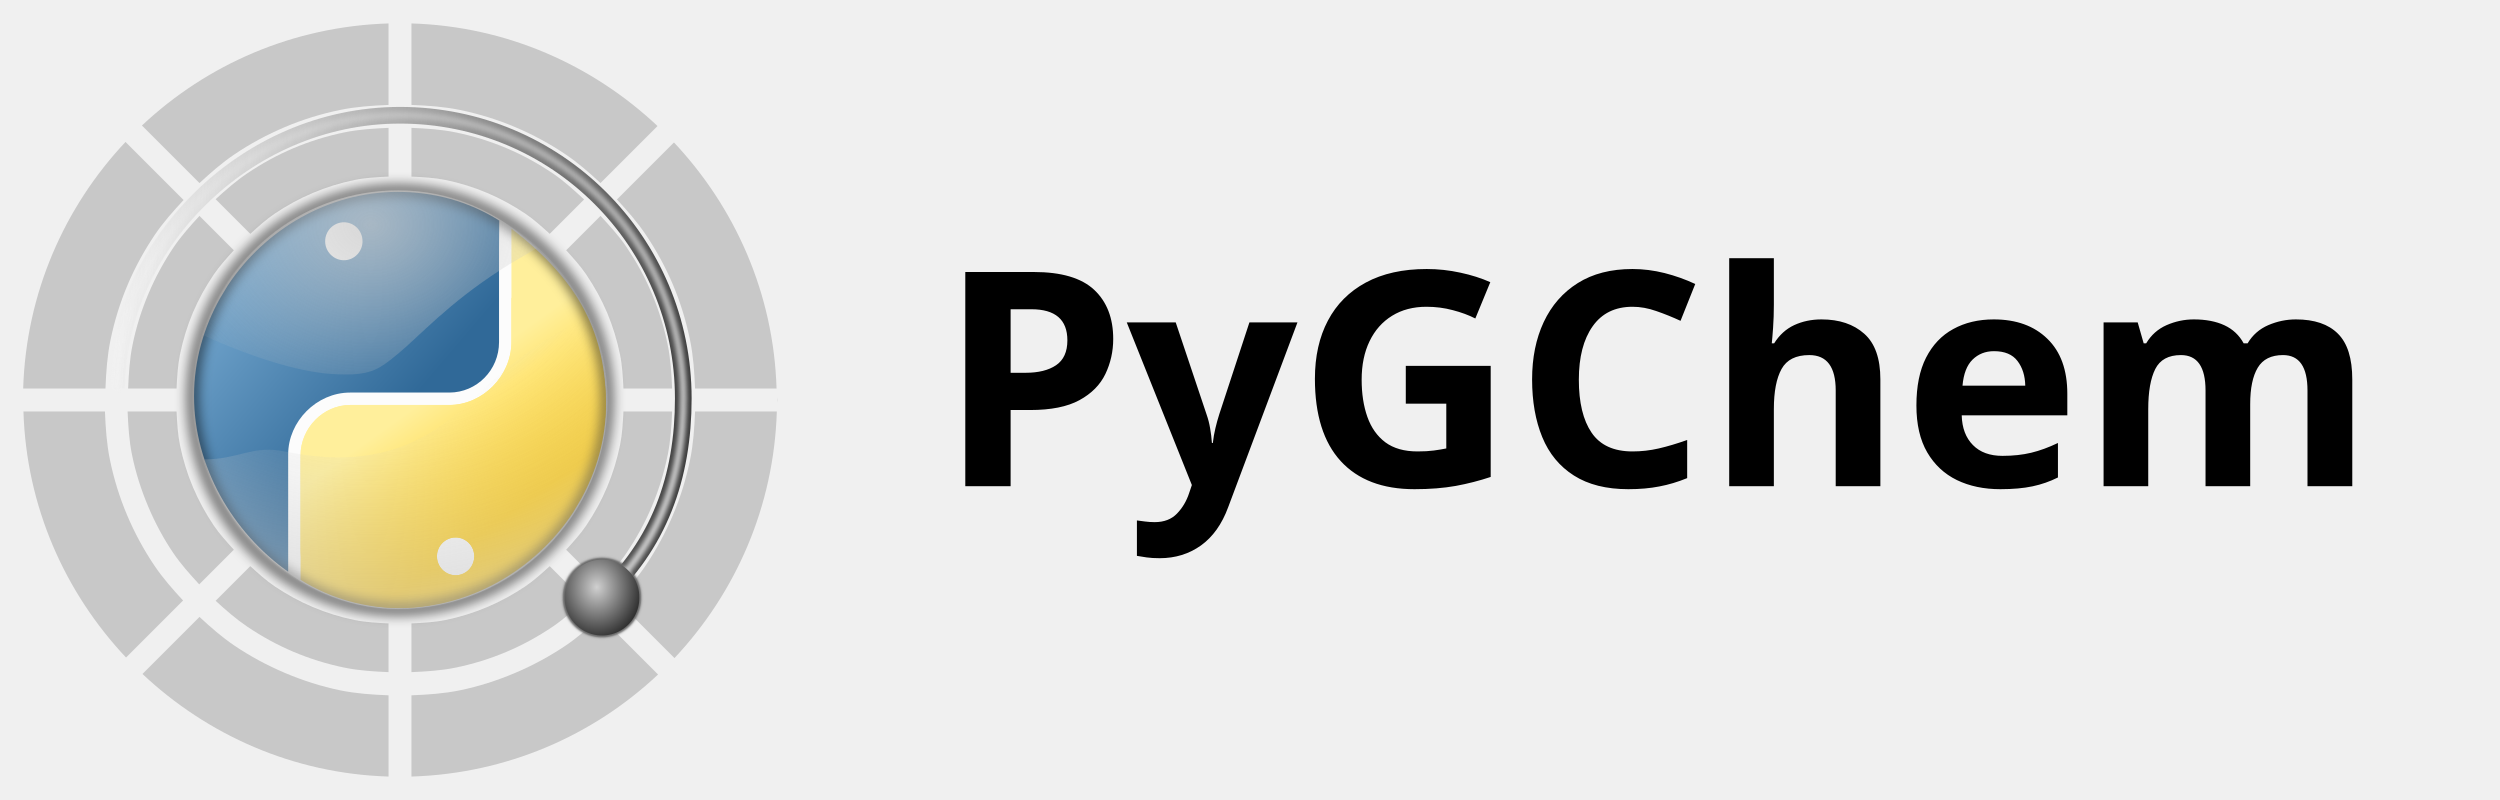
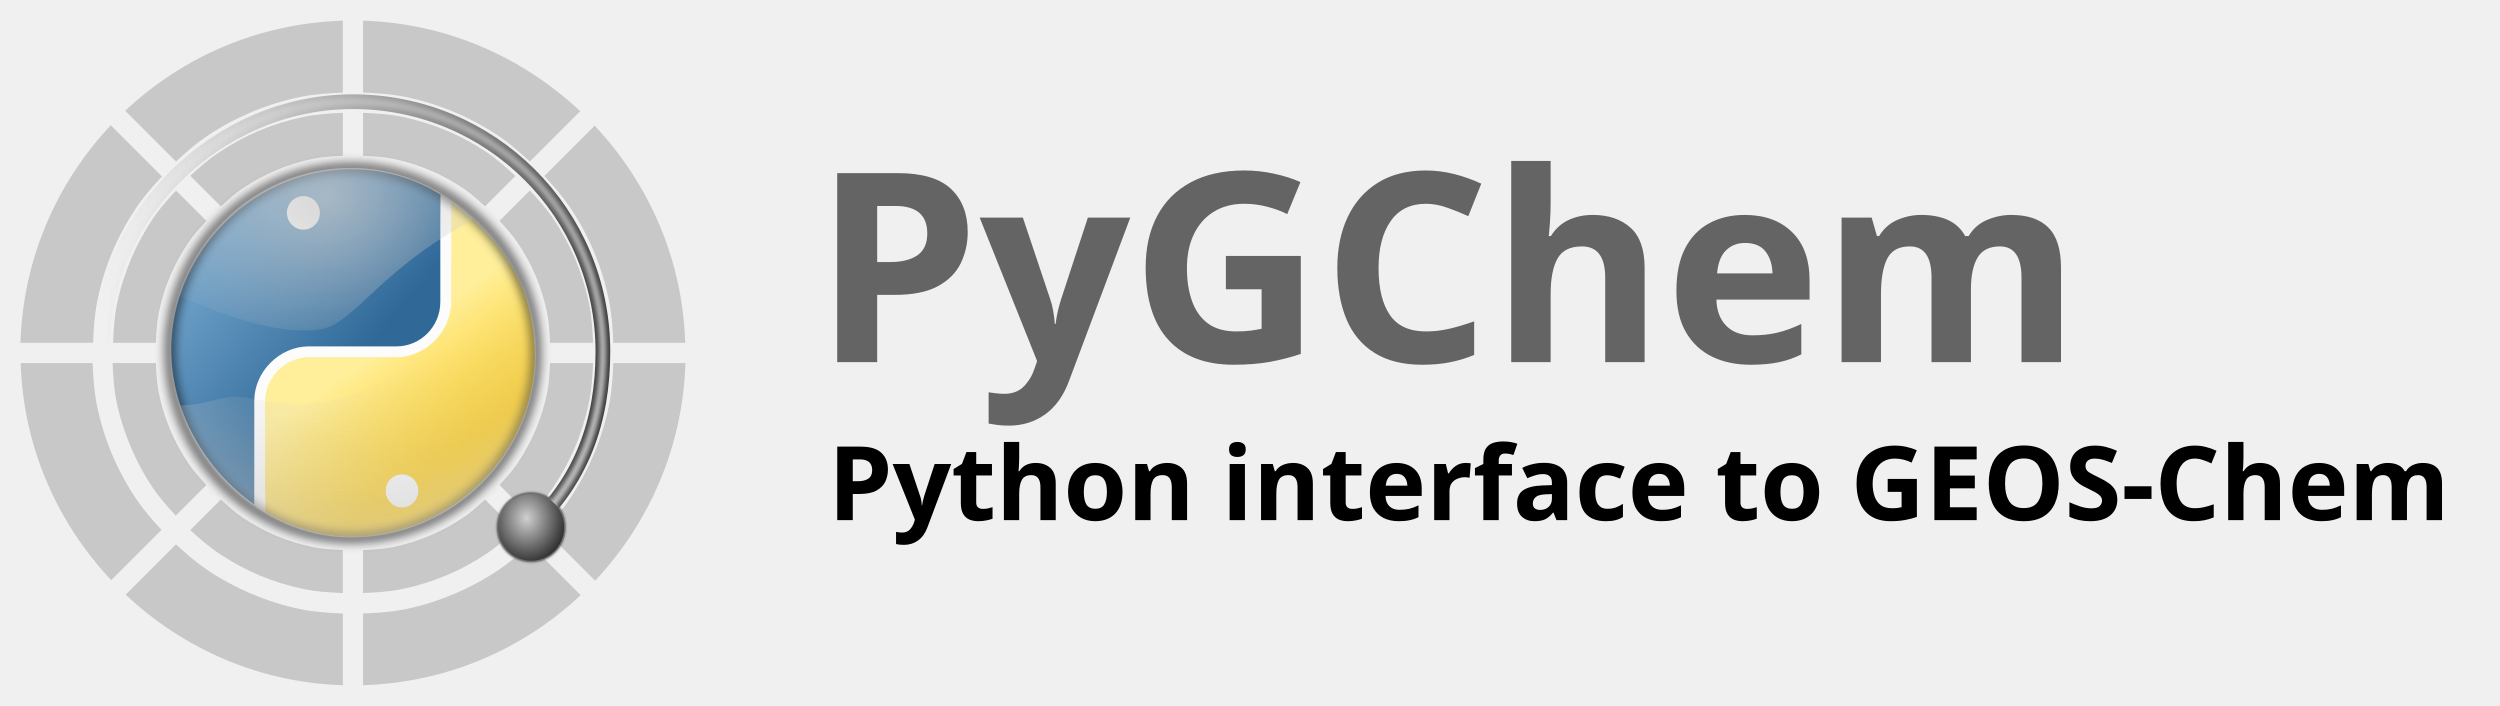
- <svg xmlns="http://www.w3.org/2000/svg" xmlns:xlink="http://www.w3.org/1999/xlink" version="1.0" id="svg2" width="300" height="96">
+ <svg xmlns="http://www.w3.org/2000/svg" xmlns:xlink="http://www.w3.org/1999/xlink" version="1.0" id="svg2" width="340" height="96">
  <defs id="defs4">
    <linearGradient id="linearGradient3875">
      <stop style="stop-color:#c8c8c8;stop-opacity:1;" offset="0" id="stop3877" />
      <stop style="stop-color:#c8c8c8;stop-opacity:0;" offset="1" id="stop3879" />
    </linearGradient>
    <linearGradient id="linearGradient4345">
      <stop id="stop4347" offset="0" style="stop-color:#dcdcdc;stop-opacity:1;" />
      <stop id="stop4349" offset="1" style="stop-color:#ffffff;stop-opacity:0" />
    </linearGradient>
    <linearGradient id="linearGradient4307">
      <stop style="stop-color:#000000;stop-opacity:1;" offset="0" id="stop4309" />
      <stop style="stop-color:#5a5a5a;stop-opacity:0;" offset="1" id="stop4311" />
    </linearGradient>
    <linearGradient id="linearGradient4299">
      <stop style="stop-color:#dcdcdc;stop-opacity:1;" offset="0" id="stop4301" />
      <stop style="stop-color:#ffffff;stop-opacity:0;" offset="1" id="stop4303" />
    </linearGradient>
    <linearGradient id="linearGradient4193">
      <stop style="stop-color:#d0d0d0;stop-opacity:1;" offset="0" id="stop4195" />
      <stop style="stop-color:#161616;stop-opacity:1;" offset="1" id="stop4197" />
    </linearGradient>
    <linearGradient id="linearGradient3864">
      <stop id="stop3866" offset="0" style="stop-color:#7f7f7f;stop-opacity:0.5;" />
      <stop id="stop3868" offset="1" style="stop-color:#7f7f7f;stop-opacity:1;" />
    </linearGradient>
    <linearGradient id="linearGradient4035">
      <stop id="stop4037" offset="0" style="stop-color:#fff8e1;stop-opacity:1;" />
      <stop id="stop4039" offset="1" style="stop-color:#ffd02d;stop-opacity:1;" />
    </linearGradient>
    <linearGradient id="linearGradient2795">
      <stop style="stop-color:#b8b8b8;stop-opacity:0.498;" offset="0" id="stop2797" />
      <stop style="stop-color:#7f7f7f;stop-opacity:0;" offset="1" id="stop2799" />
    </linearGradient>
    <linearGradient id="linearGradient2787">
      <stop style="stop-color:#7f7f7f;stop-opacity:0.5;" offset="0" id="stop2789" />
      <stop style="stop-color:#7f7f7f;stop-opacity:0;" offset="1" id="stop2791" />
    </linearGradient>
    <linearGradient id="linearGradient3676">
      <stop style="stop-color:#b2b2b2;stop-opacity:0.5;" offset="0" id="stop3678" />
      <stop style="stop-color:#b3b3b3;stop-opacity:0;" offset="1" id="stop3680" />
    </linearGradient>
    <linearGradient id="linearGradient3236">
      <stop style="stop-color:#f4f4f4;stop-opacity:1" offset="0" id="stop3244" />
      <stop style="stop-color:white;stop-opacity:1" offset="1" id="stop3240" />
    </linearGradient>
    <linearGradient id="linearGradient4671">
      <stop style="stop-color:#ffcd19;stop-opacity:1;" offset="0" id="stop4673" />
      <stop style="stop-color:#ffef9b;stop-opacity:1;" offset="1" id="stop4675" />
    </linearGradient>
    <linearGradient id="linearGradient4689">
      <stop style="stop-color:#8abbe0;stop-opacity:1;" offset="0" id="stop4691" />
      <stop style="stop-color:#306998;stop-opacity:1;" offset="1" id="stop4693" />
    </linearGradient>
    <linearGradient x1="224.24" y1="144.757" x2="-65.309" y2="144.757" id="linearGradient2987" xlink:href="#linearGradient4671" gradientUnits="userSpaceOnUse" gradientTransform="translate(100.2702,99.61116)" />
    <linearGradient x1="172.942" y1="77.476" x2="26.67" y2="76.313" id="linearGradient2990" xlink:href="#linearGradient4689" gradientUnits="userSpaceOnUse" gradientTransform="translate(100.2702,99.61116)" />
    <linearGradient xlink:href="#linearGradient4689" id="linearGradient2587" gradientUnits="userSpaceOnUse" gradientTransform="translate(100.2702,99.61116)" x1="172.942" y1="77.476" x2="26.67" y2="76.313" />
    <linearGradient xlink:href="#linearGradient4671" id="linearGradient2589" gradientUnits="userSpaceOnUse" gradientTransform="translate(100.2702,99.61116)" x1="224.24" y1="144.757" x2="-65.309" y2="144.757" />
    <linearGradient xlink:href="#linearGradient4689" id="linearGradient2248" gradientUnits="userSpaceOnUse" gradientTransform="translate(100.2702,99.61116)" x1="172.942" y1="77.476" x2="26.67" y2="76.313" />
    <linearGradient xlink:href="#linearGradient4671" id="linearGradient2250" gradientUnits="userSpaceOnUse" gradientTransform="translate(100.2702,99.61116)" x1="224.24" y1="144.757" x2="-65.309" y2="144.757" />
    <linearGradient xlink:href="#linearGradient4671" id="linearGradient2255" gradientUnits="userSpaceOnUse" gradientTransform="matrix(0.562541,0,0,0.567972,-11.5974,-7.60954)" x1="224.24" y1="144.757" x2="-65.309" y2="144.757" />
    <linearGradient xlink:href="#linearGradient4689" id="linearGradient2258" gradientUnits="userSpaceOnUse" gradientTransform="matrix(0.562541,0,0,0.567972,-11.5974,-7.60954)" x1="172.942" y1="76.176" x2="26.67" y2="76.313" />
    <radialGradient xlink:href="#linearGradient2795" id="radialGradient2801" cx="61.519" cy="132.286" fx="61.519" fy="132.286" r="29.037" gradientTransform="matrix(1,0,0,0.177966,0,108.7434)" gradientUnits="userSpaceOnUse" />
    <linearGradient xlink:href="#linearGradient4689-8" id="linearGradient1478-2" gradientUnits="userSpaceOnUse" gradientTransform="matrix(0.562541,0,0,0.567972,-9.399749,-5.305317)" x1="26.649" y1="20.604" x2="135.665" y2="114.398" />
    <linearGradient id="linearGradient4689-8">
      <stop style="stop-color:#88bae0;stop-opacity:1;" offset="0" id="stop4691-9" />
      <stop style="stop-color:#306998;stop-opacity:1;" offset="1" id="stop4693-7" />
    </linearGradient>
    <linearGradient xlink:href="#linearGradient4689" id="linearGradient3899" gradientUnits="userSpaceOnUse" gradientTransform="matrix(0.3257804,0,0,0.3289257,31.93785,31.33708)" x1="26.649" y1="20.604" x2="135.665" y2="114.398" />
    <linearGradient xlink:href="#linearGradient4671" id="linearGradient3901" gradientUnits="userSpaceOnUse" gradientTransform="matrix(0.562541,0,0,0.567972,-9.399749,-5.305317)" x1="150.961" y1="192.352" x2="112.031" y2="137.273" />
    <linearGradient xlink:href="#linearGradient4671" id="linearGradient3903" gradientUnits="userSpaceOnUse" gradientTransform="matrix(0.3257804,0,0,0.3289257,31.93785,31.33708)" x1="150.961" y1="192.352" x2="112.031" y2="137.273" />
    <radialGradient xlink:href="#linearGradient4689-8" id="radialGradient4028" gradientUnits="userSpaceOnUse" cx="80.249" cy="84.853" fx="80.249" fy="84.853" r="38.826" gradientTransform="matrix(1.167364,0,0,1.167364,-45.40019,-51.34258)" />
    <radialGradient xlink:href="#linearGradient4689-8" id="radialGradient3968" gradientUnits="userSpaceOnUse" gradientTransform="matrix(1.167364,0,0,1.167364,-45.40019,-51.34258)" cx="80.249" cy="84.853" fx="80.249" fy="84.853" r="38.826" />
    <linearGradient xlink:href="#linearGradient4671" id="linearGradient3970" gradientUnits="userSpaceOnUse" gradientTransform="matrix(0.562541,0,0,0.567972,-9.399749,-5.305317)" x1="150.961" y1="192.352" x2="112.031" y2="137.273" />
    <linearGradient xlink:href="#linearGradient4689" id="linearGradient3972" gradientUnits="userSpaceOnUse" gradientTransform="matrix(0.3257804,0,0,0.3289257,31.93785,31.33708)" x1="26.649" y1="20.604" x2="135.665" y2="114.398" />
    <linearGradient xlink:href="#linearGradient4671" id="linearGradient3974" gradientUnits="userSpaceOnUse" gradientTransform="matrix(0.3257804,0,0,0.3289257,31.93785,31.33708)" x1="150.961" y1="192.352" x2="112.031" y2="137.273" />
    <radialGradient xlink:href="#linearGradient4689-8" id="radialGradient4000" gradientUnits="userSpaceOnUse" gradientTransform="matrix(1.167364,0,0,1.167364,-45.40019,-51.34258)" cx="80.249" cy="84.853" fx="80.249" fy="84.853" r="38.826" />
    <linearGradient xlink:href="#linearGradient4671" id="linearGradient4002" gradientUnits="userSpaceOnUse" gradientTransform="matrix(0.562541,0,0,0.567972,-9.399749,-5.305317)" x1="150.961" y1="192.352" x2="112.031" y2="137.273" />
    <linearGradient xlink:href="#linearGradient4689" id="linearGradient4004" gradientUnits="userSpaceOnUse" gradientTransform="matrix(0.3257804,0,0,0.3289257,31.93785,31.33708)" x1="26.649" y1="20.604" x2="135.665" y2="114.398" />
    <linearGradient xlink:href="#linearGradient4671" id="linearGradient4006" gradientUnits="userSpaceOnUse" gradientTransform="matrix(0.3257804,0,0,0.3289257,31.93785,31.33708)" x1="150.961" y1="192.352" x2="112.031" y2="137.273" />
    <radialGradient xlink:href="#linearGradient4689-8" id="radialGradient4027" gradientUnits="userSpaceOnUse" gradientTransform="matrix(1.167364,0,0,1.167364,-45.6759,-51.06486)" cx="80.249" cy="84.853" fx="80.249" fy="84.853" r="38.826" />
    <radialGradient xlink:href="#linearGradient4193" id="radialGradient4191" cx="93.524" cy="93.27" fx="93.524" fy="93.27" r="3.829" gradientUnits="userSpaceOnUse" gradientTransform="matrix(1.397749,1.8779589e-7,-2.179305e-7,1.622039,-37.19915,-58.01728)" />
    <filter id="filter4293" color-interpolation-filters="sRGB">
      <feGaussianBlur stdDeviation="0.153" id="feGaussianBlur4295" />
    </filter>
    <linearGradient xlink:href="#linearGradient4299" id="linearGradient4305" x1="44.693" y1="65.126" x2="118.706" y2="122.209" gradientUnits="userSpaceOnUse" />
    <linearGradient xlink:href="#linearGradient4307" id="linearGradient4313" x1="21.842" y1="84.649" x2="119.291" y2="91.725" gradientUnits="userSpaceOnUse" gradientTransform="matrix(-0.8755441,0,0,-0.8755441,118.2614,122.1155)" />
    <filter id="filter4331" color-interpolation-filters="sRGB">
      <feGaussianBlur stdDeviation="0.396" id="feGaussianBlur4333" />
    </filter>
    <radialGradient xlink:href="#linearGradient4345" id="radialGradient4351" cx="77.322" cy="51.917" fx="77.322" fy="51.917" r="39.004" gradientTransform="matrix(0.980629,0,0,0.8922297,1.49781,5.235997)" gradientUnits="userSpaceOnUse" spreadMethod="reflect" />
    <radialGradient xlink:href="#linearGradient4345" id="radialGradient4372" gradientUnits="userSpaceOnUse" gradientTransform="matrix(0.6359534,0,0,0.5779454,-3.294661,-3.572193)" spreadMethod="reflect" cx="77.322" cy="51.917" fx="77.322" fy="51.917" r="39.004" />
    <radialGradient xlink:href="#linearGradient3875" id="radialGradient3881" cx="75.142" cy="52.149" fx="75.142" fy="52.149" r="39.004" gradientTransform="matrix(0.721545,0,0,0.606658,-9.753545,-4.672838)" gradientUnits="userSpaceOnUse" spreadMethod="reflect" />
    <filter id="filter3898" color-interpolation-filters="sRGB">
      <feGaussianBlur stdDeviation="1.158" id="feGaussianBlur3900" />
    </filter>
    <radialGradient xlink:href="#linearGradient3875" id="radialGradient3090" gradientUnits="userSpaceOnUse" gradientTransform="matrix(0.721545,0,0,0.606658,-9.753545,-4.672838)" spreadMethod="reflect" cx="75.142" cy="52.149" fx="75.142" fy="52.149" r="39.004" />
+     <linearGradient xlink:href="#linearGradient4307" id="linearGradient3909" gradientUnits="userSpaceOnUse" gradientTransform="matrix(-0.8755441,0,0,-0.8755441,118.2614,122.1155)" x1="21.842" y1="84.649" x2="119.291" y2="91.725" />
+     <linearGradient xlink:href="#linearGradient4671" id="linearGradient3911" gradientUnits="userSpaceOnUse" gradientTransform="matrix(0.562541,0,0,0.567972,-9.399749,-5.305317)" x1="150.961" y1="192.352" x2="112.031" y2="137.273" />
+     <linearGradient xlink:href="#linearGradient4689" id="linearGradient3913" gradientUnits="userSpaceOnUse" gradientTransform="matrix(0.3257804,0,0,0.3289257,31.93785,31.33708)" x1="26.649" y1="20.604" x2="135.665" y2="114.398" />
+     <linearGradient xlink:href="#linearGradient4671" id="linearGradient3915" gradientUnits="userSpaceOnUse" gradientTransform="matrix(0.3257804,0,0,0.3289257,31.93785,31.33708)" x1="150.961" y1="192.352" x2="112.031" y2="137.273" />
+     <linearGradient xlink:href="#linearGradient4299" id="linearGradient3917" gradientUnits="userSpaceOnUse" x1="44.693" y1="65.126" x2="118.706" y2="122.209" />
+     <radialGradient xlink:href="#linearGradient4193" id="radialGradient3919" gradientUnits="userSpaceOnUse" gradientTransform="matrix(1.397749,1.8779589e-7,-2.179305e-7,1.622039,-37.19915,-58.01728)" cx="93.524" cy="93.27" fx="93.524" fy="93.27" r="3.829" />
+     <radialGradient xlink:href="#linearGradient3875" id="radialGradient3921" gradientUnits="userSpaceOnUse" gradientTransform="matrix(0.721545,0,0,0.606658,-9.753545,-4.672838)" spreadMethod="reflect" cx="75.142" cy="52.149" fx="75.142" fy="52.149" r="39.004" />
+     <radialGradient xlink:href="#linearGradient3875" id="radialGradient3923" gradientUnits="userSpaceOnUse" gradientTransform="matrix(0.721545,0,0,0.606658,-9.753545,-4.672838)" spreadMethod="reflect" cx="75.142" cy="52.149" fx="75.142" fy="52.149" r="39.004" />
  </defs>
-   <path style="fill:none;stroke:url(#linearGradient4313);stroke-width:2;stroke-miterlimit:4;stroke-opacity:1;stroke-dasharray:none" d="m 14.006,46.63 c 0,-16.882 15.219,-32.8 33.994,-32.8 18.774,0 33.994,15.157 33.994,33.994 0,9.391 -2.862,17.568 -9.956,24.037" id="path3957" />
-   <path id="path4022" d="m 72.903,48 c 0,13.89 -11.221,25.149 -25.127,25.149 -13.594,0 -24.68,-12.534 -24.68,-25.423 0,-13.89 11.089,-24.876 24.68,-24.876 12.519,0 25.127,11.127 25.127,25.149 z" style="opacity:0.8;fill:#ffffff;fill-opacity:1;stroke:none" />
-   <g id="g3894" transform="matrix(0.4444756,0,0,0.4444756,20.81875,20.17543)">
-     <path id="path1950" d="m 91.229,35.054 0,11.906 c 0,9.231 -7.826,17 -16.75,17 l -26.781,0 c -7.336,0 -13.406,6.278 -13.406,13.625 l 0,25.531 c 0,7.266 6.319,11.54 13.406,13.625 8.487,2.496 16.626,2.947 26.781,0 6.75,-1.954 13.406,-5.888 13.406,-13.625 l 0,-10.219 -26.781,0 0,-3.406 26.781,0 13.406,0 c 7.792,0 10.696,-5.435 13.406,-13.594 2.799,-8.399 2.68,-16.476 0,-27.25 -1.926,-7.757 -5.604,-13.594 -13.406,-13.594 l -10.063,0 z m -15.062,64.656 c 2.779,3e-6 5.031,2.277 5.031,5.094 -2e-6,2.826 -2.252,5.125 -5.031,5.125 -2.77,0 -5.031,-2.299 -5.031,-5.125 2e-6,-2.816 2.262,-5.094 5.031,-5.094 z" style="fill:url(#linearGradient4002);fill-opacity:1" />
-     <g id="g3965">
-       <path id="path3059" transform="matrix(1.726749,0,0,1.726749,-64.5484,-59.41658)" d="m 72.438,38.125 c -10.829,0 -20.772,5.861 -26.562,14.625 0,0 -1.015,1.663 -1.188,1.969 -2.575,4.571 -4.094,9.813 -4.094,15.344 0,10.979 6.028,21.338 14.719,27.456 l 0,-18.363 C 55.312,74.031 59.734,69.5 65,69.5 l 15.5,0 c 4.317,0 7.781,-3.539 7.781,-7.875 l 0,-14.812 c 0,-1.656 0.016,-2.988 0.031,-4.203 C 83.487,39.586 78.057,38.125 72.438,38.125 z m -8.406,4.75 c 1.604,0 2.906,1.332 2.906,2.969 0,1.631 -1.302,2.969 -2.906,2.969 -1.61,-10e-7 -2.938,-1.338 -2.938,-2.969 0,-1.637 1.328,-2.969 2.938,-2.969 z" clip-path="none" style="fill:url(#linearGradient4004);fill-opacity:1" />
-       <path id="path3091" transform="matrix(1.726749,0,0,1.726749,-64.5484,-59.41658)" d="m 90.219,43.877 0,17.717 c 0,5.346 -4.551,9.844 -9.719,9.844 l -15.5,0 c -4.248,0 -7.75,3.652 -7.75,7.906 l 0,14.781 c 0,1.811 -0.007,3.366 0,4.655 4.792,2.966 9.984,4.408 15.5,4.408 10.993,0 21.255,-6.007 27.125,-14.969 l 1.188,-2 C 103.54,81.764 105,76.697 105,71.344 104.941,60.51 101.082,52.223 90.219,43.877 z M 81.5,92.156 c 1.61,2e-6 2.906,1.306 2.906,2.938 -10e-7,1.637 -1.297,2.969 -2.906,2.969 -1.604,0 -2.938,-1.332 -2.938,-2.969 10e-7,-1.631 1.334,-2.938 2.938,-2.938 z" clip-path="none" style="fill:url(#linearGradient4006);fill-opacity:1" />
+   <g id="g3875">
+     <path id="path3957" d="m 14.006,46.63 c 0,-16.882 15.219,-32.8 33.994,-32.8 18.774,0 33.994,15.157 33.994,33.994 0,9.391 -2.862,17.568 -9.956,24.037" style="fill:none;stroke:url(#linearGradient3909);stroke-width:2;stroke-miterlimit:4;stroke-opacity:1;stroke-dasharray:none" />
+     <path style="opacity:0.8;fill:#ffffff;fill-opacity:1;stroke:none" d="m 72.903,48 c 0,13.89 -11.221,25.149 -25.127,25.149 -13.594,0 -24.68,-12.534 -24.68,-25.423 0,-13.89 11.089,-24.876 24.68,-24.876 12.519,0 25.127,11.127 25.127,25.149 z" id="path4022" />
+     <g transform="matrix(0.4444756,0,0,0.4444756,20.81875,20.17543)" id="g3894">
+       <path style="fill:url(#linearGradient3911);fill-opacity:1" d="m 91.229,35.054 0,11.906 c 0,9.231 -7.826,17 -16.75,17 l -26.781,0 c -7.336,0 -13.406,6.278 -13.406,13.625 l 0,25.531 c 0,7.266 6.319,11.54 13.406,13.625 8.487,2.496 16.626,2.947 26.781,0 6.75,-1.954 13.406,-5.888 13.406,-13.625 l 0,-10.219 -26.781,0 0,-3.406 26.781,0 13.406,0 c 7.792,0 10.696,-5.435 13.406,-13.594 2.799,-8.399 2.68,-16.476 0,-27.25 -1.926,-7.757 -5.604,-13.594 -13.406,-13.594 l -10.063,0 z m -15.062,64.656 c 2.779,3e-6 5.031,2.277 5.031,5.094 -2e-6,2.826 -2.252,5.125 -5.031,5.125 -2.77,0 -5.031,-2.299 -5.031,-5.125 2e-6,-2.816 2.262,-5.094 5.031,-5.094 z" id="path1950" />
+       <g id="g3965">
+         <path style="fill:url(#linearGradient3913);fill-opacity:1" clip-path="none" d="m 72.438,38.125 c -10.829,0 -20.772,5.861 -26.562,14.625 0,0 -1.015,1.663 -1.188,1.969 -2.575,4.571 -4.094,9.813 -4.094,15.344 0,10.979 6.028,21.338 14.719,27.456 l 0,-18.363 C 55.312,74.031 59.734,69.5 65,69.5 l 15.5,0 c 4.317,0 7.781,-3.539 7.781,-7.875 l 0,-14.812 c 0,-1.656 0.016,-2.988 0.031,-4.203 C 83.487,39.586 78.057,38.125 72.438,38.125 z m -8.406,4.75 c 1.604,0 2.906,1.332 2.906,2.969 0,1.631 -1.302,2.969 -2.906,2.969 -1.61,-10e-7 -2.938,-1.338 -2.938,-2.969 0,-1.637 1.328,-2.969 2.938,-2.969 z" transform="matrix(1.726749,0,0,1.726749,-64.5484,-59.41658)" id="path3059" />
+         <path style="fill:url(#linearGradient3915);fill-opacity:1" clip-path="none" d="m 90.219,43.877 0,17.717 c 0,5.346 -4.551,9.844 -9.719,9.844 l -15.5,0 c -4.248,0 -7.75,3.652 -7.75,7.906 l 0,14.781 c 0,1.811 -0.007,3.366 0,4.655 4.792,2.966 9.984,4.408 15.5,4.408 10.993,0 21.255,-6.007 27.125,-14.969 l 1.188,-2 C 103.54,81.764 105,76.697 105,71.344 104.941,60.51 101.082,52.223 90.219,43.877 z M 81.5,92.156 c 1.61,2e-6 2.906,1.306 2.906,2.938 -10e-7,1.637 -1.297,2.969 -2.906,2.969 -1.604,0 -2.938,-1.332 -2.938,-2.969 10e-7,-1.631 1.334,-2.938 2.938,-2.938 z" transform="matrix(1.726749,0,0,1.726749,-64.5484,-59.41658)" id="path3091" />
+       </g>
    </g>
+     <path id="path4280" d="m 67.938,65.969 4.125,4.125 c 1.102,-1.202 2.21,-2.394 3.125,-3.75 1.177,-1.745 2.203,-3.6 3.031,-5.562 0.829,-1.963 1.47,-4.051 1.906,-6.188 0.345,-1.691 0.456,-3.443 0.531,-5.219 l -5.844,0 c -0.071,1.368 -0.138,2.724 -0.406,4.031 -0.36,1.753 -0.879,3.45 -1.562,5.062 -0.683,1.612 -1.53,3.159 -2.5,4.594 -0.708,1.046 -1.563,1.971 -2.406,2.906 z" style="fill:#c8c8c8;fill-opacity:1;stroke:none" />
+     <path id="path4165" d="m 74.031,72.062 6.906,6.906 C 88.257,71.176 92.868,60.827 93.219,49.375 l -9.812,0 c -0.076,1.963 -0.211,3.912 -0.594,5.781 -0.474,2.313 -1.163,4.53 -2.062,6.656 -0.899,2.127 -2.004,4.17 -3.281,6.062 -1.016,1.504 -2.21,2.859 -3.438,4.188 z" style="fill:#c8c8c8;fill-opacity:1;stroke:none" />
+     <path style="fill:#c8c8c8;fill-opacity:1;stroke:none" d="m 93.312,47.688 0,0.625 c 7.47e-4,-0.107 0.031,-0.205 0.031,-0.312 0,-0.107 -0.031,-0.206 -0.031,-0.312 z" id="path4050" />
+     <path id="path4273" d="m 74.812,46.625 5.844,0 c -0.075,-1.778 -0.186,-3.557 -0.531,-5.25 -0.436,-2.136 -1.078,-4.195 -1.906,-6.156 -0.829,-1.962 -1.854,-3.819 -3.031,-5.562 -0.915,-1.355 -2.023,-2.55 -3.125,-3.75 l -4.125,4.125 c 0.843,0.935 1.699,1.86 2.406,2.906 0.97,1.435 1.817,2.95 2.5,4.562 0.683,1.612 1.203,3.309 1.562,5.062 0.269,1.31 0.336,2.692 0.406,4.062 z" style="fill:#c8c8c8;fill-opacity:1;stroke:none" />
+     <path id="path4158" d="m 83.406,46.625 9.781,0 C 92.838,35.169 88.184,24.867 80.875,17.094 l -6.844,6.844 c 1.228,1.328 2.422,2.684 3.438,4.188 1.278,1.891 2.382,3.906 3.281,6.031 0.899,2.125 1.589,4.375 2.062,6.688 0.383,1.869 0.517,3.819 0.594,5.781 z" style="fill:#c8c8c8;fill-opacity:1;stroke:none" />
+     <path id="path4153" d="m 49.375,15.344 0,5.844 c 1.37,0.071 2.753,0.138 4.062,0.406 1.753,0.36 3.419,0.879 5.031,1.562 1.612,0.683 3.159,1.53 4.594,2.5 1.046,0.708 1.971,1.563 2.906,2.406 l 4.125,-4.125 c -1.2,-1.102 -2.395,-2.21 -3.75,-3.125 -1.744,-1.177 -3.601,-2.203 -5.562,-3.031 C 58.82,16.953 56.761,16.311 54.625,15.875 52.932,15.529 51.153,15.418 49.375,15.344 z" style="fill:#c8c8c8;fill-opacity:1;stroke:none" />
+     <path id="path4095" d="m 49.375,2.812 0,9.781 c 1.963,0.076 3.913,0.211 5.781,0.594 2.312,0.474 4.531,1.163 6.656,2.062 2.125,0.899 4.172,2.004 6.062,3.281 1.503,1.016 2.86,2.21 4.188,3.438 L 78.906,15.125 C 71.133,7.817 60.83,3.162 49.375,2.812 z" style="fill:#c8c8c8;fill-opacity:1;stroke:none" />
+     <path id="path4146" d="m 46.625,15.344 c -1.778,0.075 -3.557,0.186 -5.25,0.531 -2.136,0.436 -4.193,1.078 -6.156,1.906 -1.963,0.829 -3.817,1.854 -5.562,3.031 -1.352,0.912 -2.583,1.996 -3.781,3.094 l 4.156,4.156 c 0.935,-0.843 1.86,-1.699 2.906,-2.406 1.435,-0.97 2.982,-1.817 4.594,-2.5 1.612,-0.683 3.278,-1.203 5.031,-1.562 1.31,-0.269 2.692,-0.336 4.062,-0.406 l 0,-5.844 z" style="fill:#c8c8c8;fill-opacity:1;stroke:none" />
+     <path id="path4093" d="M 46.625,2.812 C 35.173,3.167 24.824,7.733 17.031,15.062 l 6.906,6.906 c 1.328,-1.228 2.684,-2.422 4.188,-3.438 1.891,-1.278 3.937,-2.382 6.062,-3.281 2.125,-0.899 4.344,-1.589 6.656,-2.062 1.869,-0.383 3.819,-0.517 5.781,-0.594 l 0,-9.781 z" style="fill:#c8c8c8;fill-opacity:1;stroke:none" />
+     <path id="path4287" d="m 49.375,74.812 0,5.844 c 1.777,-0.075 3.558,-0.185 5.25,-0.531 2.136,-0.437 4.195,-1.076 6.156,-1.906 1.962,-0.83 3.819,-1.852 5.562,-3.031 1.355,-0.916 2.55,-2.022 3.75,-3.125 l -4.125,-4.125 c -0.935,0.843 -1.86,1.699 -2.906,2.406 -1.435,0.97 -2.982,1.817 -4.594,2.5 -1.612,0.683 -3.278,1.203 -5.031,1.562 -1.31,0.269 -2.692,0.336 -4.062,0.406 z" style="fill:#c8c8c8;fill-opacity:1;stroke:none" />
+     <path id="path4172" d="m 49.375,83.438 0,9.75 c 11.452,-0.354 21.801,-4.921 29.594,-12.25 L 72.062,74.031 c -1.328,1.229 -2.684,2.42 -4.188,3.438 -1.891,1.279 -3.937,2.38 -6.062,3.281 -2.125,0.901 -4.344,1.619 -6.656,2.094 -1.869,0.383 -3.819,0.517 -5.781,0.594 z" style="fill:#c8c8c8;fill-opacity:1;stroke:none" />
+     <path id="path4294" d="M 30.031,67.938 25.875,72.094 c 1.198,1.1 2.429,2.18 3.781,3.094 1.745,1.179 3.6,2.201 5.562,3.031 1.963,0.83 4.02,1.469 6.156,1.906 1.693,0.346 3.473,0.456 5.25,0.531 l 0,-5.844 c -1.37,-0.071 -2.753,-0.138 -4.062,-0.406 -1.753,-0.36 -3.419,-0.879 -5.031,-1.562 -1.612,-0.683 -3.159,-1.53 -4.594,-2.5 -1.046,-0.708 -1.971,-1.563 -2.906,-2.406 z" style="fill:#c8c8c8;fill-opacity:1;stroke:none" />
+     <path id="path4179" d="M 23.938,74.031 17.094,80.875 c 7.773,7.308 18.077,11.963 29.531,12.312 l 0,-9.75 C 44.662,83.361 42.712,83.227 40.844,82.844 38.531,82.369 36.313,81.651 34.188,80.75 32.062,79.849 30.016,78.748 28.125,77.469 26.622,76.452 25.265,75.26 23.938,74.031 z" style="fill:#c8c8c8;fill-opacity:1;stroke:none" />
+     <path id="path4301" d="m 21.188,49.375 -5.875,0 c 0.075,1.775 0.185,3.527 0.531,5.219 0.437,2.136 1.108,4.225 1.938,6.188 0.83,1.963 1.821,3.817 3,5.562 0.921,1.363 2.015,2.575 3.125,3.781 l 4.156,-4.156 c -0.843,-0.935 -1.699,-1.86 -2.406,-2.906 -0.97,-1.435 -1.817,-2.982 -2.5,-4.594 -0.683,-1.612 -1.203,-3.309 -1.562,-5.062 C 21.326,52.099 21.258,50.743 21.188,49.375 z" style="fill:#c8c8c8;fill-opacity:1;stroke:none" />
+     <path id="path4132" d="m 12.594,49.375 -9.781,0 C 3.163,60.831 7.816,71.133 15.125,78.906 L 21.969,72.062 C 20.741,70.734 19.547,69.379 18.531,67.875 17.254,65.983 16.149,63.939 15.25,61.812 14.351,59.686 13.661,57.469 13.188,55.156 12.805,53.287 12.67,51.338 12.594,49.375 z" style="fill:#c8c8c8;fill-opacity:1;stroke:none" />
+     <path id="path4241" d="m 28.062,30.031 -4.125,-4.125 c -1.096,1.195 -2.183,2.401 -3.094,3.75 -1.177,1.743 -2.203,3.634 -3.031,5.594 -0.828,1.96 -1.47,3.992 -1.906,6.125 -0.346,1.691 -0.457,3.475 -0.531,5.25 l 5.812,0 c 0.071,-1.37 0.138,-2.753 0.406,-4.062 0.36,-1.753 0.879,-3.45 1.562,-5.062 0.683,-1.612 1.53,-3.128 2.5,-4.562 0.708,-1.046 1.563,-1.971 2.406,-2.906 z" style="fill:#c8c8c8;fill-opacity:1;stroke:none" />
+     <path id="path4230" d="M 22.031,24 15.062,17.031 C 7.737,24.826 3.132,35.169 2.781,46.625 l 9.875,0 c 0.076,-1.959 0.212,-3.916 0.594,-5.781 0.473,-2.308 1.164,-4.535 2.062,-6.656 0.898,-2.122 2.006,-4.144 3.281,-6.031 1.01,-1.494 2.218,-2.836 3.438,-4.156 z" style="fill:#c8c8c8;fill-opacity:1;stroke:none" />
+     <path transform="matrix(1.167364,0,0,1.167364,-45.67961,-51.05427)" d="m 119.075,84.853 a 38.826,38.826 0 1 1 -77.651,0 38.826,38.826 0 1 1 77.651,0 z" id="path3913" style="fill:none;stroke:none" />
+     <path style="fill:none;stroke:none" id="path3949" d="m 119.075,84.853 a 38.826,38.826 0 1 1 -77.651,0 38.826,38.826 0 1 1 77.651,0 z" transform="matrix(1.167364,0,0,1.167364,-45.67961,-51.05427)" />
+     <path id="path4051" d="m 118.994,84.853 c 0,21.443 -17.302,38.826 -38.745,38.826 -21.443,0 -38.056,-17.806 -38.056,-39.248 0,-21.443 17.098,-38.403 38.056,-38.403 19.979,0 38.745,16.696 38.745,38.826 z" style="fill:none;stroke:#000000;stroke-width:1.207;stroke-miterlimit:4;stroke-opacity:1;filter:url(#filter3898)" transform="matrix(0.6485158,0,0,0.647754,-4.266014,-6.963831)" />
+     <path style="fill:none;stroke:#636363;stroke-width:0.401;stroke-miterlimit:4;stroke-opacity:1;stroke-dasharray:none;filter:url(#filter4293)" id="path4199" d="m 97.887,94.338 a 3.829,3.829 0 1 1 -7.657,0 3.829,3.829 0 1 1 7.657,0 z" transform="matrix(1.169395,0,0,1.169395,-37.75143,-38.60892)" />
+     <path transform="matrix(-0.8755441,0,0,-0.8755441,118.2614,122.1155)" style="fill:none;stroke:url(#linearGradient3917);stroke-width:0.857;stroke-miterlimit:4;stroke-opacity:1;stroke-dasharray:none;filter:url(#filter4331)" d="m 119.075,86.216 c 0,19.281 -17.383,37.463 -38.826,37.463 -21.443,0 -38.826,-17.311 -38.826,-38.826 0,-10.726 3.269,-20.065 11.372,-27.454" id="path3870" />
+     <path transform="matrix(1.169395,0,0,1.169395,-37.75143,-38.60892)" d="m 97.887,94.338 a 3.829,3.829 0 1 1 -7.657,0 3.829,3.829 0 1 1 7.657,0 z" id="path4253" style="fill:url(#radialGradient3919);fill-opacity:1;stroke:none" />
+     <path id="path3892" d="m 24.547,55.125 c 1.471,6.495 10.21,17.943 23.146,17.943 13.906,0 25.213,-11.178 25.213,-25.068 0,-3.685 -0.803,-7.123 -2.219,-10.219 -1.732,1.037 -3.717,2.061 -5.219,3.031 -2.611,1.687 -4.568,3.29 -6.312,4.844 -1.745,1.553 -3.279,3.057 -5.031,4.5 -0.876,0.722 -1.844,1.393 -2.906,2 -1.062,0.607 -2.218,1.162 -3.469,1.594 -1.251,0.432 -2.589,0.743 -4.031,0.938 -1.442,0.194 -2.988,0.26 -4.625,0.156 -1.687,-0.107 -3.371,-0.344 -5.031,-0.688 -3.783,-0.752 -5.489,0.978 -9.516,0.969 z" style="opacity:0.6;fill:url(#radialGradient3921);fill-opacity:1;stroke:none" />
+     <path id="path3890" d="m 64.406,29.781 c -4.854,-4.577 -10.385,-6.938 -16.625,-6.938 -10.998,0 -20.267,7.239 -23.438,17.344 0.093,0.043 0.062,0.051 0.156,0.094 2.371,1.086 5.079,2.158 7.75,3 2.671,0.842 5.305,1.454 7.5,1.594 2.294,0.146 3.691,0.044 4.812,-0.344 1.121,-0.388 1.966,-1.062 3.219,-2.094 1.253,-1.032 2.753,-2.538 4.719,-4.281 1.966,-1.744 4.397,-3.725 7.531,-5.75 1.389,-0.898 2.834,-1.692 4.375,-2.625 z" style="opacity:0.7;fill:url(#radialGradient3923);fill-opacity:1;stroke:none" />
  </g>
-   <path style="fill:#c8c8c8;fill-opacity:1;stroke:none" d="m 67.938,65.969 4.125,4.125 c 1.102,-1.202 2.21,-2.394 3.125,-3.75 1.177,-1.745 2.203,-3.6 3.031,-5.562 0.829,-1.963 1.47,-4.051 1.906,-6.188 0.345,-1.691 0.456,-3.443 0.531,-5.219 l -5.844,0 c -0.071,1.368 -0.138,2.724 -0.406,4.031 -0.36,1.753 -0.879,3.45 -1.562,5.062 -0.683,1.612 -1.53,3.159 -2.5,4.594 -0.708,1.046 -1.563,1.971 -2.406,2.906 z" id="path4280" />
-   <path style="fill:#c8c8c8;fill-opacity:1;stroke:none" d="m 74.031,72.062 6.906,6.906 C 88.257,71.176 92.868,60.827 93.219,49.375 l -9.812,0 c -0.076,1.963 -0.211,3.912 -0.594,5.781 -0.474,2.313 -1.163,4.53 -2.062,6.656 -0.899,2.127 -2.004,4.17 -3.281,6.062 -1.016,1.504 -2.21,2.859 -3.438,4.188 z" id="path4165" />
-   <path id="path4050" d="m 93.312,47.688 0,0.625 c 7.47e-4,-0.107 0.031,-0.205 0.031,-0.312 0,-0.107 -0.031,-0.206 -0.031,-0.312 z" style="fill:#c8c8c8;fill-opacity:1;stroke:none" />
-   <path style="fill:#c8c8c8;fill-opacity:1;stroke:none" d="m 74.812,46.625 5.844,0 c -0.075,-1.778 -0.186,-3.557 -0.531,-5.25 -0.436,-2.136 -1.078,-4.195 -1.906,-6.156 -0.829,-1.962 -1.854,-3.819 -3.031,-5.562 -0.915,-1.355 -2.023,-2.55 -3.125,-3.75 l -4.125,4.125 c 0.843,0.935 1.699,1.86 2.406,2.906 0.97,1.435 1.817,2.95 2.5,4.562 0.683,1.612 1.203,3.309 1.562,5.062 0.269,1.31 0.336,2.692 0.406,4.062 z" id="path4273" />
-   <path style="fill:#c8c8c8;fill-opacity:1;stroke:none" d="m 83.406,46.625 9.781,0 C 92.838,35.169 88.184,24.867 80.875,17.094 l -6.844,6.844 c 1.228,1.328 2.422,2.684 3.438,4.188 1.278,1.891 2.382,3.906 3.281,6.031 0.899,2.125 1.589,4.375 2.062,6.688 0.383,1.869 0.517,3.819 0.594,5.781 z" id="path4158" />
-   <path style="fill:#c8c8c8;fill-opacity:1;stroke:none" d="m 49.375,15.344 0,5.844 c 1.37,0.071 2.753,0.138 4.062,0.406 1.753,0.36 3.419,0.879 5.031,1.562 1.612,0.683 3.159,1.53 4.594,2.5 1.046,0.708 1.971,1.563 2.906,2.406 l 4.125,-4.125 c -1.2,-1.102 -2.395,-2.21 -3.75,-3.125 -1.744,-1.177 -3.601,-2.203 -5.562,-3.031 C 58.82,16.953 56.761,16.311 54.625,15.875 52.932,15.529 51.153,15.418 49.375,15.344 z" id="path4153" />
-   <path style="fill:#c8c8c8;fill-opacity:1;stroke:none" d="m 49.375,2.812 0,9.781 c 1.963,0.076 3.913,0.211 5.781,0.594 2.312,0.474 4.531,1.163 6.656,2.062 2.125,0.899 4.172,2.004 6.062,3.281 1.503,1.016 2.86,2.21 4.188,3.438 L 78.906,15.125 C 71.133,7.817 60.83,3.162 49.375,2.812 z" id="path4095" />
-   <path style="fill:#c8c8c8;fill-opacity:1;stroke:none" d="m 46.625,15.344 c -1.778,0.075 -3.557,0.186 -5.25,0.531 -2.136,0.436 -4.193,1.078 -6.156,1.906 -1.963,0.829 -3.817,1.854 -5.562,3.031 -1.352,0.912 -2.583,1.996 -3.781,3.094 l 4.156,4.156 c 0.935,-0.843 1.86,-1.699 2.906,-2.406 1.435,-0.97 2.982,-1.817 4.594,-2.5 1.612,-0.683 3.278,-1.203 5.031,-1.562 1.31,-0.269 2.692,-0.336 4.062,-0.406 l 0,-5.844 z" id="path4146" />
-   <path style="fill:#c8c8c8;fill-opacity:1;stroke:none" d="M 46.625,2.812 C 35.173,3.167 24.824,7.733 17.031,15.062 l 6.906,6.906 c 1.328,-1.228 2.684,-2.422 4.188,-3.438 1.891,-1.278 3.937,-2.382 6.062,-3.281 2.125,-0.899 4.344,-1.589 6.656,-2.062 1.869,-0.383 3.819,-0.517 5.781,-0.594 l 0,-9.781 z" id="path4093" />
-   <path style="fill:#c8c8c8;fill-opacity:1;stroke:none" d="m 49.375,74.812 0,5.844 c 1.777,-0.075 3.558,-0.185 5.25,-0.531 2.136,-0.437 4.195,-1.076 6.156,-1.906 1.962,-0.83 3.819,-1.852 5.562,-3.031 1.355,-0.916 2.55,-2.022 3.75,-3.125 l -4.125,-4.125 c -0.935,0.843 -1.86,1.699 -2.906,2.406 -1.435,0.97 -2.982,1.817 -4.594,2.5 -1.612,0.683 -3.278,1.203 -5.031,1.562 -1.31,0.269 -2.692,0.336 -4.062,0.406 z" id="path4287" />
-   <path style="fill:#c8c8c8;fill-opacity:1;stroke:none" d="m 49.375,83.438 0,9.75 c 11.452,-0.354 21.801,-4.921 29.594,-12.25 L 72.062,74.031 c -1.328,1.229 -2.684,2.42 -4.188,3.438 -1.891,1.279 -3.937,2.38 -6.062,3.281 -2.125,0.901 -4.344,1.619 -6.656,2.094 -1.869,0.383 -3.819,0.517 -5.781,0.594 z" id="path4172" />
-   <path style="fill:#c8c8c8;fill-opacity:1;stroke:none" d="M 30.031,67.938 25.875,72.094 c 1.198,1.1 2.429,2.18 3.781,3.094 1.745,1.179 3.6,2.201 5.562,3.031 1.963,0.83 4.02,1.469 6.156,1.906 1.693,0.346 3.473,0.456 5.25,0.531 l 0,-5.844 c -1.37,-0.071 -2.753,-0.138 -4.062,-0.406 -1.753,-0.36 -3.419,-0.879 -5.031,-1.562 -1.612,-0.683 -3.159,-1.53 -4.594,-2.5 -1.046,-0.708 -1.971,-1.563 -2.906,-2.406 z" id="path4294" />
-   <path style="fill:#c8c8c8;fill-opacity:1;stroke:none" d="M 23.938,74.031 17.094,80.875 c 7.773,7.308 18.077,11.963 29.531,12.312 l 0,-9.75 C 44.662,83.361 42.712,83.227 40.844,82.844 38.531,82.369 36.313,81.651 34.188,80.75 32.062,79.849 30.016,78.748 28.125,77.469 26.622,76.452 25.265,75.26 23.938,74.031 z" id="path4179" />
-   <path style="fill:#c8c8c8;fill-opacity:1;stroke:none" d="m 21.188,49.375 -5.875,0 c 0.075,1.775 0.185,3.527 0.531,5.219 0.437,2.136 1.108,4.225 1.938,6.188 0.83,1.963 1.821,3.817 3,5.562 0.921,1.363 2.015,2.575 3.125,3.781 l 4.156,-4.156 c -0.843,-0.935 -1.699,-1.86 -2.406,-2.906 -0.97,-1.435 -1.817,-2.982 -2.5,-4.594 -0.683,-1.612 -1.203,-3.309 -1.562,-5.062 C 21.326,52.099 21.258,50.743 21.188,49.375 z" id="path4301" />
-   <path style="fill:#c8c8c8;fill-opacity:1;stroke:none" d="m 12.594,49.375 -9.781,0 C 3.163,60.831 7.816,71.133 15.125,78.906 L 21.969,72.062 C 20.741,70.734 19.547,69.379 18.531,67.875 17.254,65.983 16.149,63.939 15.25,61.812 14.351,59.686 13.661,57.469 13.188,55.156 12.805,53.287 12.67,51.338 12.594,49.375 z" id="path4132" />
-   <path style="fill:#c8c8c8;fill-opacity:1;stroke:none" d="m 28.062,30.031 -4.125,-4.125 c -1.096,1.195 -2.183,2.401 -3.094,3.75 -1.177,1.743 -2.203,3.634 -3.031,5.594 -0.828,1.96 -1.47,3.992 -1.906,6.125 -0.346,1.691 -0.457,3.475 -0.531,5.25 l 5.812,0 c 0.071,-1.37 0.138,-2.753 0.406,-4.062 0.36,-1.753 0.879,-3.45 1.562,-5.062 0.683,-1.612 1.53,-3.128 2.5,-4.562 0.708,-1.046 1.563,-1.971 2.406,-2.906 z" id="path4241" />
-   <path style="fill:#c8c8c8;fill-opacity:1;stroke:none" d="M 22.031,24 15.062,17.031 C 7.737,24.826 3.132,35.169 2.781,46.625 l 9.875,0 c 0.076,-1.959 0.212,-3.916 0.594,-5.781 0.473,-2.308 1.164,-4.535 2.062,-6.656 0.898,-2.122 2.006,-4.144 3.281,-6.031 1.01,-1.494 2.218,-2.836 3.438,-4.156 z" id="path4230" />
-   <path style="fill:none;stroke:none" id="path3913" d="m 119.075,84.853 a 38.826,38.826 0 1 1 -77.651,0 38.826,38.826 0 1 1 77.651,0 z" transform="matrix(1.167364,0,0,1.167364,-45.67961,-51.05427)" />
-   <path transform="matrix(1.167364,0,0,1.167364,-45.67961,-51.05427)" d="m 119.075,84.853 a 38.826,38.826 0 1 1 -77.651,0 38.826,38.826 0 1 1 77.651,0 z" id="path3949" style="fill:none;stroke:none" />
-   <path transform="matrix(0.6485158,0,0,0.647754,-4.266014,-6.963831)" style="fill:none;stroke:#000000;stroke-width:1.207;stroke-miterlimit:4;stroke-opacity:1;filter:url(#filter3898)" d="m 118.994,84.853 c 0,21.443 -17.302,38.826 -38.745,38.826 -21.443,0 -38.056,-17.806 -38.056,-39.248 0,-21.443 17.098,-38.403 38.056,-38.403 19.979,0 38.745,16.696 38.745,38.826 z" id="path4051" />
-   <path transform="matrix(1.169395,0,0,1.169395,-37.75143,-38.60892)" d="m 97.887,94.338 a 3.829,3.829 0 1 1 -7.657,0 3.829,3.829 0 1 1 7.657,0 z" id="path4199" style="fill:none;stroke:#636363;stroke-width:0.401;stroke-miterlimit:4;stroke-opacity:1;stroke-dasharray:none;filter:url(#filter4293)" />
-   <path id="path3870" d="m 119.075,86.216 c 0,19.281 -17.383,37.463 -38.826,37.463 -21.443,0 -38.826,-17.311 -38.826,-38.826 0,-10.726 3.269,-20.065 11.372,-27.454" style="fill:none;stroke:url(#linearGradient4305);stroke-width:0.857;stroke-miterlimit:4;stroke-opacity:1;stroke-dasharray:none;filter:url(#filter4331)" transform="matrix(-0.8755441,0,0,-0.8755441,118.2614,122.1155)" />
-   <path style="fill:url(#radialGradient4191);fill-opacity:1;stroke:none" id="path4253" d="m 97.887,94.338 a 3.829,3.829 0 1 1 -7.657,0 3.829,3.829 0 1 1 7.657,0 z" transform="matrix(1.169395,0,0,1.169395,-37.75143,-38.60892)" />
-   <path style="opacity:0.6;fill:url(#radialGradient3090);fill-opacity:1;stroke:none" d="m 24.547,55.125 c 1.471,6.495 10.21,17.943 23.146,17.943 13.906,0 25.213,-11.178 25.213,-25.068 0,-3.685 -0.803,-7.123 -2.219,-10.219 -1.732,1.037 -3.717,2.061 -5.219,3.031 -2.611,1.687 -4.568,3.29 -6.312,4.844 -1.745,1.553 -3.279,3.057 -5.031,4.5 -0.876,0.722 -1.844,1.393 -2.906,2 -1.062,0.607 -2.218,1.162 -3.469,1.594 -1.251,0.432 -2.589,0.743 -4.031,0.938 -1.442,0.194 -2.988,0.26 -4.625,0.156 -1.687,-0.107 -3.371,-0.344 -5.031,-0.688 -3.783,-0.752 -5.489,0.978 -9.516,0.969 z" id="path3892" />
-   <path style="opacity:0.7;fill:url(#radialGradient3881);fill-opacity:1;stroke:none" d="m 64.406,29.781 c -4.854,-4.577 -10.385,-6.938 -16.625,-6.938 -10.998,0 -20.267,7.239 -23.438,17.344 0.093,0.043 0.062,0.051 0.156,0.094 2.371,1.086 5.079,2.158 7.75,3 2.671,0.842 5.305,1.454 7.5,1.594 2.294,0.146 3.691,0.044 4.812,-0.344 1.121,-0.388 1.966,-1.062 3.219,-2.094 1.253,-1.032 2.753,-2.538 4.719,-4.281 1.966,-1.744 4.397,-3.725 7.531,-5.75 1.389,-0.898 2.834,-1.692 4.375,-2.625 z" id="path3890" />
-   <text xml:space="preserve" style="font-size:40px;font-style:normal;font-variant:normal;font-weight:bold;font-stretch:normal;text-align:start;line-height:100%;letter-spacing:0px;word-spacing:0px;text-anchor:start;fill:#000000;fill-opacity:1;stroke:none;font-family:Liberation Sans;-inkscape-font-specification:Sans Bold" x="112.602" y="58.342" id="text3092">
-     <tspan id="tspan3094" x="112.602" y="58.342" style="font-size:36px;letter-spacing:0px;-inkscape-font-specification:Droid Sans Bold;font-family:Droid Sans;font-weight:bold;font-style:normal;font-stretch:normal;font-variant:normal" dy="0" dx="0">PyGChem</tspan>
+   <text id="text3093" y="88.842" x="112.602" style="font-size:40px;font-style:normal;font-variant:normal;font-weight:bold;font-stretch:normal;text-align:start;line-height:100%;letter-spacing:0px;word-spacing:0px;text-anchor:start;fill:#000000;fill-opacity:1;stroke:none;font-family:Liberation Sans;-inkscape-font-specification:Sans Bold" xml:space="preserve">
+     <tspan style="font-size:20px;font-style:normal;font-variant:normal;font-weight:bold;font-stretch:normal;letter-spacing:0px;font-family:Droid Sans;-inkscape-font-specification:Droid Sans Bold" y="88.842" x="112.602" id="tspan3095" />
  </text>
+   <g id="g3869" transform="translate(0,-9.097658)">
+     <text id="text3092" y="58.342" x="110.625" style="font-size:40px;font-style:normal;font-variant:normal;font-weight:bold;font-stretch:normal;text-align:start;line-height:100%;letter-spacing:0px;word-spacing:0px;text-anchor:start;fill:#000000;fill-opacity:1;stroke:none;font-family:Liberation Sans;-inkscape-font-specification:Sans Bold" xml:space="preserve">
+       <tspan dx="0" dy="0" style="font-size:36px;font-style:normal;font-variant:normal;font-weight:bold;font-stretch:normal;letter-spacing:0px;fill:#646464;fill-opacity:1;font-family:Droid Sans;-inkscape-font-specification:Droid Sans Bold" y="58.342" x="110.625" id="tspan3094">PyGChem</tspan>
+     </text>
+     <text xml:space="preserve" style="font-size:40px;font-style:normal;font-variant:normal;font-weight:bold;font-stretch:normal;text-align:start;line-height:100%;letter-spacing:0px;word-spacing:0px;text-anchor:start;fill:#000000;fill-opacity:1;stroke:none;font-family:Liberation Sans;-inkscape-font-specification:Sans Bold" x="112.602" y="79.842" id="text3097">
+       <tspan id="tspan3099" x="112.602" y="79.842" style="font-size:14px;font-style:normal;font-variant:normal;font-weight:bold;font-stretch:normal;letter-spacing:0px;font-family:Droid Sans;-inkscape-font-specification:Droid Sans Bold" dy="0" dx="0">Python interface to GEOS-Chem</tspan>
+     </text>
+   </g>
</svg>
